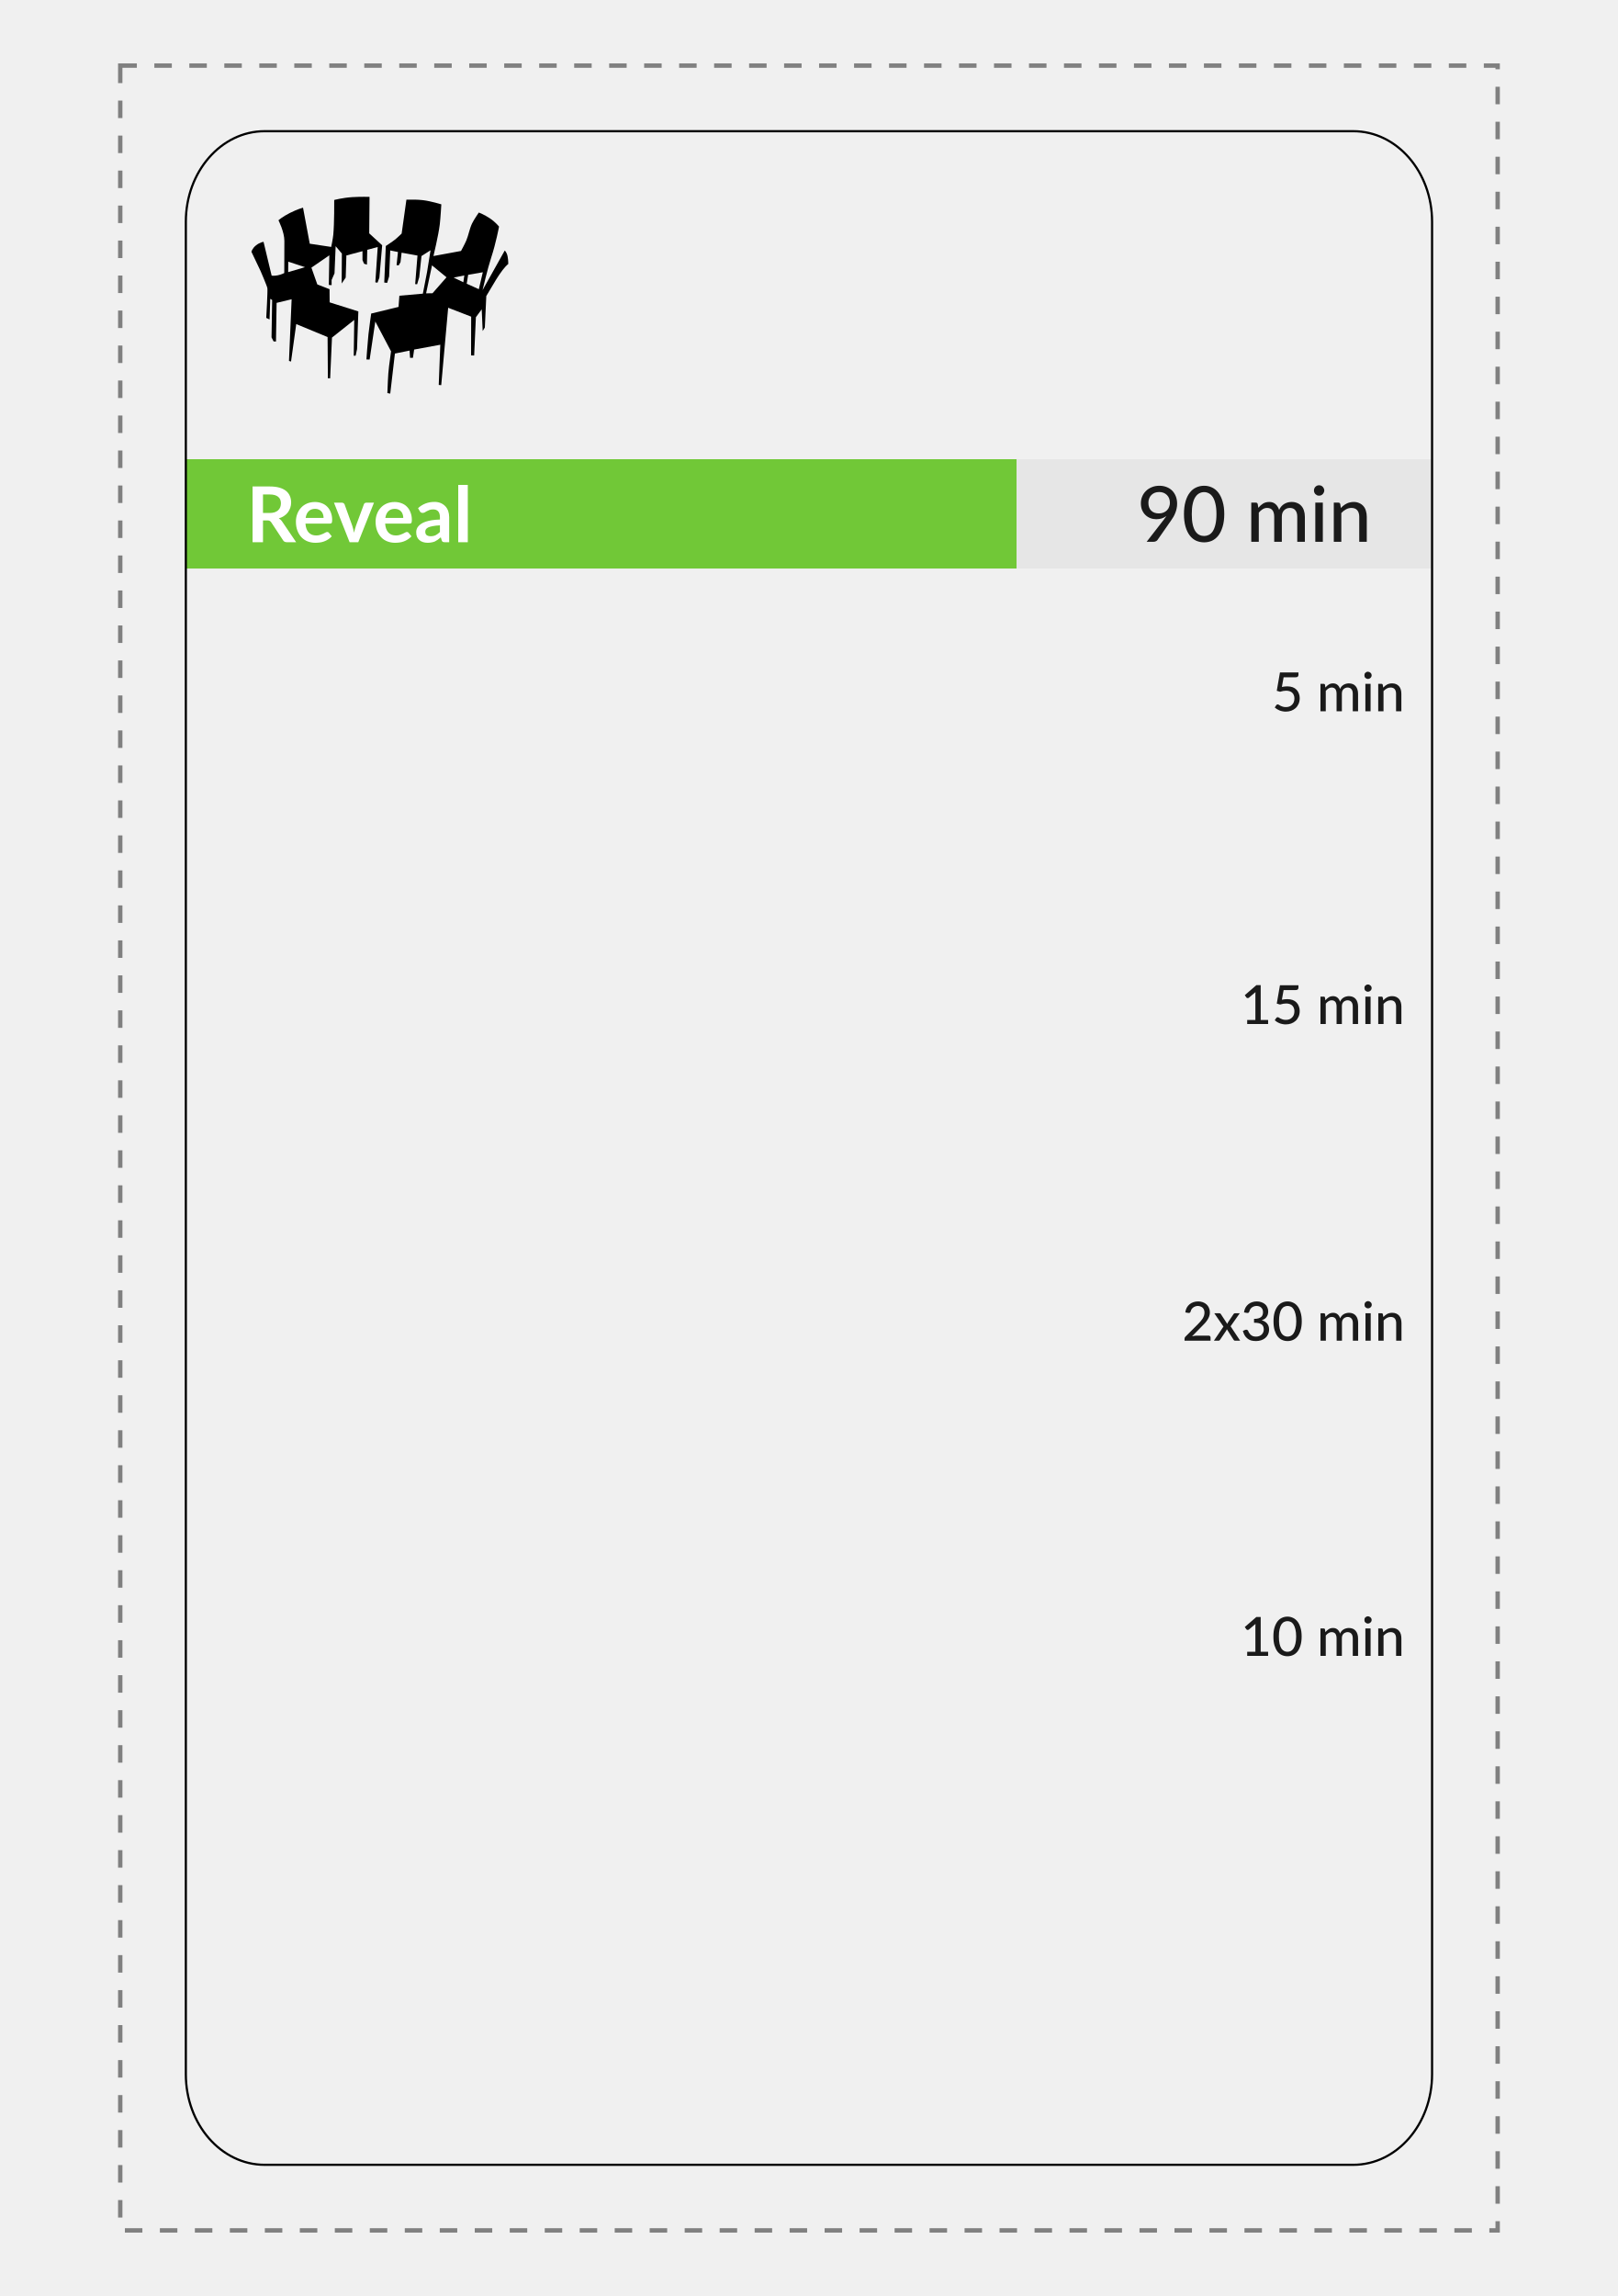
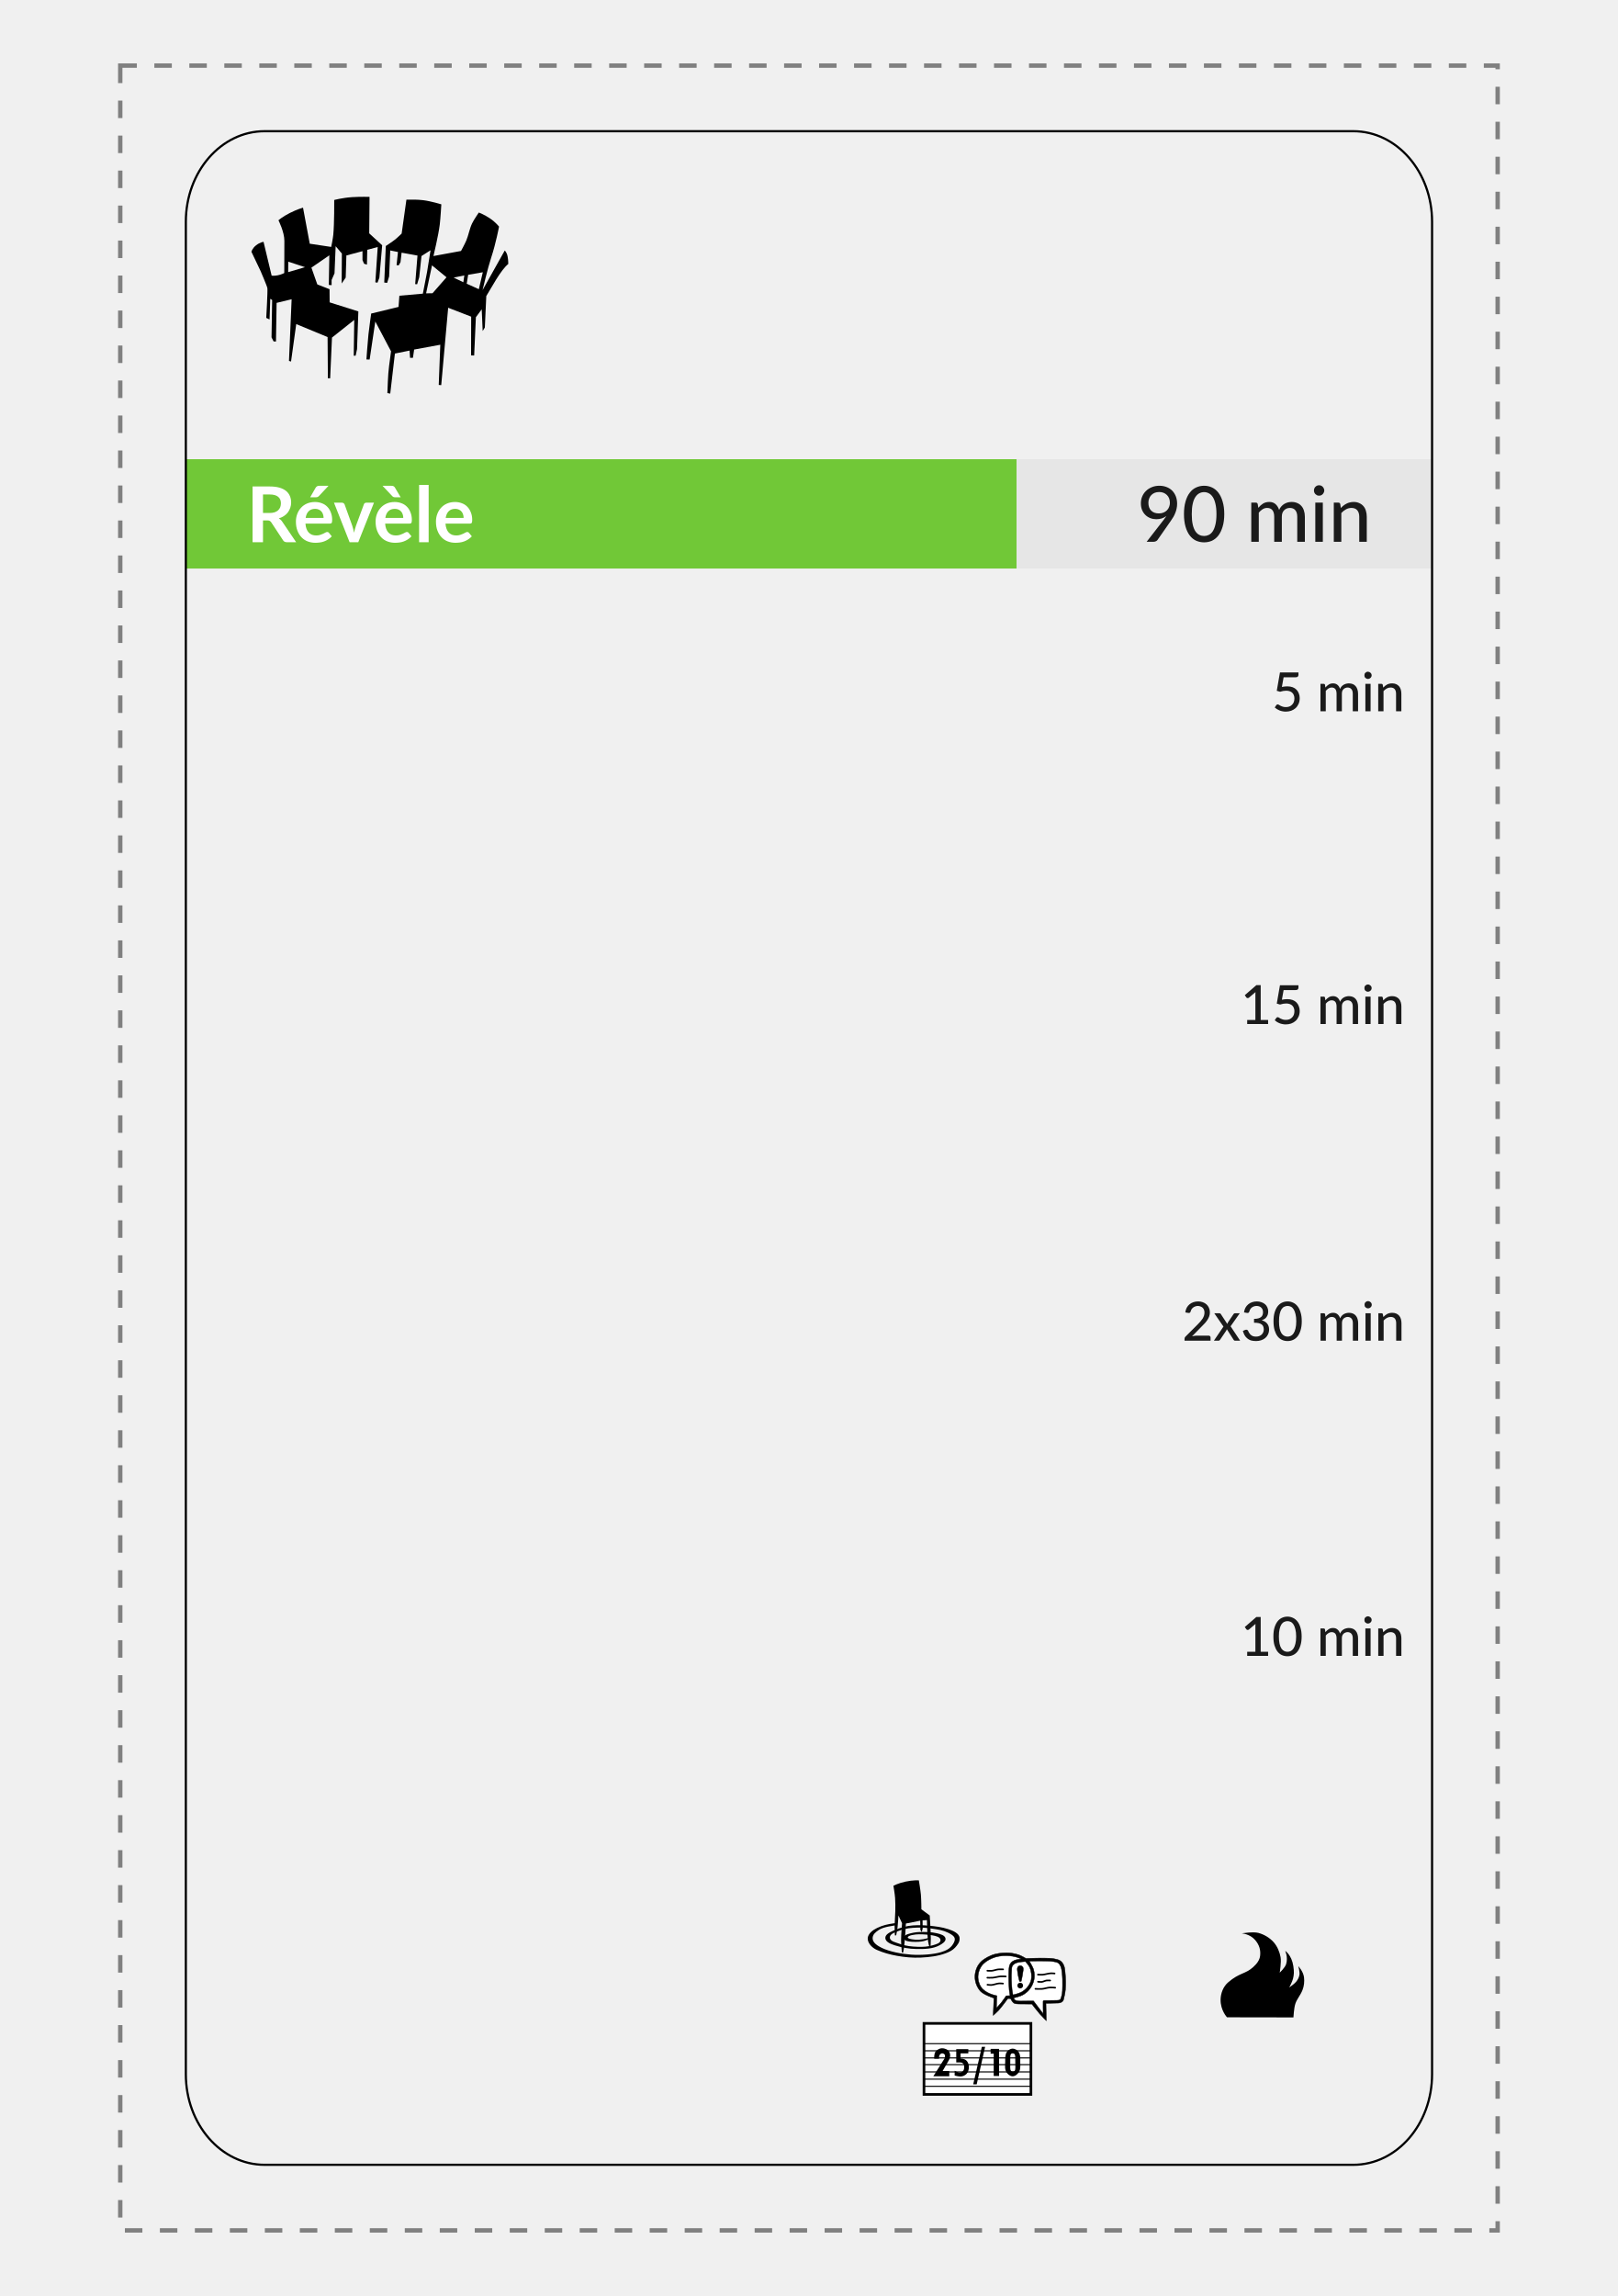
<svg xmlns="http://www.w3.org/2000/svg" xmlns:xlink="http://www.w3.org/1999/xlink" width="74mm" height="105mm" viewBox="0 0 262.205 372.047" id="svg2" version="1.1" enable-background="new">
  <defs id="defs4" />
  <g id="layer1" transform="translate(0,-680.315)" style="display:inline">
    <path style="fill:none;fill-rule:evenodd;stroke:#808080;stroke-width:0.709;stroke-linecap:butt;stroke-linejoin:miter;stroke-miterlimit:4;stroke-dasharray:2.835, 2.835;stroke-dashoffset:0;stroke-opacity:1" d="m 19.488,690.945 0,350.787 223.228,0 0,-350.787 z" id="path3350" transform="translate(4.3385302e-7,8.6660179e-6)" />
  </g>
  <g id="layer2" style="display:inline">
    <path style="fill:none;fill-opacity:1;stroke:none;stroke-width:0.709;stroke-miterlimit:4;stroke-dasharray:2.835, 2.835;stroke-dashoffset:0;stroke-opacity:1" d="m 42.884,21.259 c -7.071,0 -12.766,6.545 -12.766,14.674 l 0,38.477 201.969,0 0,-38.477 c 0,-8.129 -5.692,-14.674 -12.764,-14.674 l -176.439,0 z" id="rect4195-3" />
  </g>
  <g id="layer8" style="display:inline">
    <rect style="display:inline;fill:#71c837;fill-opacity:1;stroke:none;stroke-width:1;stroke-miterlimit:4;stroke-dasharray:none;stroke-dashoffset:0;stroke-opacity:1" id="rect4178" width="134.646" height="17.717" x="30.118" y="74.409" />
    <text xml:space="preserve" style="font-style:normal;font-weight:normal;line-height:0%;font-family:sans-serif;letter-spacing:0px;word-spacing:0px;display:inline;fill:#000000;fill-opacity:1;stroke:none;stroke-width:1px;stroke-linecap:butt;stroke-linejoin:miter;stroke-opacity:1" x="39.935" y="87.861" id="text4180">
-       <tspan id="tspan4182" x="39.935" y="87.861" style="font-style:normal;font-variant:normal;font-weight:bold;font-stretch:normal;font-size:12.5px;line-height:1.25;font-family:Lato;-inkscape-font-specification:'Lato Bold';fill:#ffffff">Reveal</tspan>
+       <tspan id="tspan4182" x="39.935" y="87.861" style="font-style:normal;font-variant:normal;font-weight:bold;font-stretch:normal;font-size:12.5px;line-height:1.25;font-family:Lato;-inkscape-font-specification:'Lato Bold';fill:#ffffff">Révèle</tspan>
    </text>
    <rect y="74.409" x="164.764" height="17.717" width="67.323" id="rect4191" style="display:inline;fill:#e6e6e6;fill-opacity:1;stroke:none;stroke-width:1;stroke-miterlimit:4;stroke-dasharray:none;stroke-dashoffset:0;stroke-opacity:1" />
    <text xml:space="preserve" style="font-style:normal;font-weight:normal;line-height:0%;font-family:sans-serif;letter-spacing:0px;word-spacing:0px;fill:#1a1a1a;fill-opacity:1;stroke:none;stroke-width:1px;stroke-linecap:butt;stroke-linejoin:miter;stroke-opacity:1" x="184.268" y="87.79" id="text4193">
      <tspan id="tspan4195" x="184.268" y="87.79" style="font-style:normal;font-variant:normal;font-weight:500;font-stretch:normal;font-size:12.5px;line-height:1.25;font-family:Lato;-inkscape-font-specification:'Lato Medium';fill:#1a1a1a">90 min</tspan>
    </text>
  </g>
  <g id="layer7">
    <path style="fill:none;fill-rule:evenodd;stroke:none;stroke-width:1px;stroke-linecap:butt;stroke-linejoin:miter;stroke-opacity:1" d="m 99.213,31.89 0,31.89 122.244,0 0,-31.89 z" id="path4300_ostb" />
    <flowRoot xml:space="preserve" style="font-style:normal;font-weight:normal;line-height:0.01%;font-family:sans-serif;letter-spacing:0px;word-spacing:0px;fill:#000000;fill-opacity:1;stroke:none;stroke-width:1px;stroke-linecap:butt;stroke-linejoin:miter;stroke-opacity:1" id="flowRoot4306" transform="translate(50.24868,-2.306017)">
      <flowRegion id="flowRegion4308">
        <use x="0" y="0" xlink:href="#path4300_ostb" id="use4310" width="100%" height="100%" />
      </flowRegion>
      <flowPara id="flowPara4312" style="font-style:normal;font-variant:normal;font-weight:bold;font-stretch:normal;font-size:13.375px;line-height:1.25;font-family:Roboto;-inkscape-font-specification:'Roboto Bold'">Open Space Technology</flowPara>
    </flowRoot>
  </g>
  <g id="layer6" style="display:inline">
    <path style="fill:none;fill-rule:evenodd;stroke:none;stroke-width:1px;stroke-linecap:butt;stroke-linejoin:miter;stroke-opacity:1" d="m 40.748,31.89 0,31.89 53.15,0 0,-31.89 z" id="path4213" />
    <g transform="matrix(0.8302773,0,0,0.8302774,-209.4008,-0.1706697)" id="layer36">
      <g id="g4870">
        <path style="fill:#000000;fill-opacity:1;stroke:none;stroke-width:1px;stroke-linecap:butt;stroke-linejoin:miter;stroke-opacity:1" d="m 1221.853,145.943 c -2.387,-0.004 -5.564,0.043 -8.726,0.238 -7.041,0.435 -13.352,2.111 -13.352,2.111 0,0 0.155,17.266 -0.697,25.84 -0.294,2.956 -1.52,8.783 -1.52,8.783 l -15.82,-2.371 -4.969,-26.596 c 0,0 -4.147,1.111 -9.76,3.947 -5.652,2.856 -8.354,5.377 -8.354,5.377 0,0 4.399,8.636 4.357,15.209 -0.05,7.746 -0.076,23.693 -0.076,23.693 0,0 -2.136,1.17 -4.896,1.693 -2.882,0.546 -4.428,0.217 -4.428,0.217 l -5.963,-24.916 c 0,0 -2.548,0.209 -5.533,2.572 -2.904,2.299 -3.408,4.766 -3.408,4.766 l 6.726,14.139 c 0,0 4.789,11.075 5.043,12.688 0.31,1.967 -0.84,21.936 -0.84,21.936 l 2.445,1.146 0.521,-15.223 1.389,0.854 -0.457,27.59 1.527,2.98 1.758,0.076 0.459,-28.508 11.082,-2.674 -1.949,45.506 1.514,0.434 3.836,-27.617 23.131,9.566 0.217,30.373 1.674,0.053 1.351,-30.047 16.43,-13.025 -0.379,26.428 1.406,-0.055 1.025,-4.809 0.973,-27.834 -21.18,-6.68 -0.076,-9.707 -9.02,-3.516 -4.356,-12.381 13.223,-9.096 -0.383,21.859 2.064,0.152 0,-3.822 2.139,-4.891 0.842,-20.023 4.586,5.426 -0.154,22.088 2.982,-4.357 0.502,-16.328 11.879,-3.16 0,6.572 1.147,2.676 2.139,0.688 0.23,-10.93 7.719,-2.062 -1.758,26.061 1.605,0.23 1.375,-3.668 2.064,-23.924 -9.555,-8.789 L 1225.838,146 c 0,0 -1.598,-0.053 -3.984,-0.057 z m -55.98,47.846 12.375,4.055 -12.43,3.674 z" transform="scale(0.2645833,0.2645833)" id="path4849" />
        <path style="fill:#000000;fill-opacity:1;stroke:none;stroke-width:1px;stroke-linecap:butt;stroke-linejoin:miter;stroke-opacity:1" d="m 1253.047,148.064 -3.516,24.992 c 0,0 -3.015,2.961 -4.662,4.279 -2.229,1.785 -7.031,4.891 -7.031,4.891 l -1.147,26.98 2.139,0.229 1.453,-4.738 0.84,-19.184 5.674,1.146 -1.012,9.707 1.566,0.152 1.338,-2.369 0.807,-6.994 11.721,2.121 -1.709,21.076 1.445,0.098 1.543,-5.197 1.668,-15.619 6.68,-4.238 -2.582,16.109 -3.09,15.889 -17.322,1.518 -0.611,8.256 -20.178,4.891 c 0,0 -1.47,10.18 -2.014,15.293 -0.656,6.174 -1.502,18.564 -1.502,18.564 l 2.369,0.076 4.176,-28.072 11.609,22.008 c 0,0 -1.002,7.421 -1.42,10.658 -0.518,4.015 -0.704,7.202 -0.912,11.357 -0.143,2.849 -0.365,8.771 -0.365,8.771 l 2.113,0.395 3.447,-29.549 10.815,-2.18 0.344,5.312 2.141,0 0.879,-6.076 19.295,-3.549 -1.143,29.65 1.834,0.152 5.121,-57.092 16.967,6.572 -0.076,28.584 2.293,0.076 1.258,-28.244 4.312,-5.83 0.697,16.014 1.603,-2.57 1.07,-23.238 c 0,0 4.788,-8.134 7.262,-12.152 3.121,-5.069 6.496,-9.631 8.941,-11.465 0,0 0.061,-2.711 -0.459,-5.502 -0.609,-3.266 -2.139,-4.434 -2.139,-4.434 l -16.357,29.195 c 0,0 3.738,-16.007 6.42,-24.15 3.494,-10.61 5.732,-22.699 5.732,-22.699 0,0 -2.363,-3.13 -6.648,-6.039 -4.133,-2.806 -8.254,-4.355 -8.254,-4.355 0,0 -3.683,5.279 -5.045,8.178 -1.863,3.967 -2.511,8.414 -4.203,12.457 -1.113,2.659 -3.898,7.721 -3.898,7.721 l -20.33,3.744 c 0,0 3.731,-15.441 4.662,-23.311 0.55,-4.633 1.147,-14.827 1.147,-14.827 0,0 -7.581,-2.333 -13.375,-3.058 -4.346,-0.475 -8.055,-0.503 -12.381,-0.381 z m 18.877,48.455 10.701,8.789 -10.318,11.77 -4.738,0.076 z m 37.488,5.082 -2.941,12.496 -8.943,-4.051 1.07,-6.572 z m -13.643,2.332 -0.727,5.043 -7.145,-3.439 z" transform="scale(0.2645833,0.2645833)" id="path4853" />
      </g>
    </g>
  </g>
  <g id="layer5" style="display:inline">
    <rect style="fill:none;fill-opacity:1;stroke:#000000;stroke-width:0.354;stroke-miterlimit:4;stroke-dasharray:none;stroke-dashoffset:0;stroke-opacity:1" id="rect4187" width="201.969" height="329.528" x="30.118" y="21.26" ry="14.674" rx="12.764" />
  </g>
  <g id="layer9">
    <path style="fill:none;fill-rule:evenodd;stroke:none;stroke-width:1.001px;stroke-linecap:butt;stroke-linejoin:miter;stroke-opacity:1" d="M 34.654,96.662 V 295.626 H 206.283 V 96.662 H 34.654" id="path4245_ostb" />
    <flowRoot xml:space="preserve" style="font-style:normal;font-weight:normal;line-height:0.85;font-family:sans-serif;letter-spacing:0px;word-spacing:0px;fill:#000000;fill-opacity:1;stroke:none;stroke-width:1px;stroke-linecap:butt;stroke-linejoin:miter;stroke-opacity:1" id="flowRoot4251">
      <flowRegion id="flowRegion4253" style="line-height:0.85">
        <use x="0" y="0" xlink:href="#path4245_ostb" id="use4255" width="100%" height="100%" />
      </flowRegion>
-       <flowPara id="flowPara4257" style="font-style:normal;font-variant:normal;font-weight:bold;font-stretch:normal;font-size:8.75px;font-family:Roboto;-inkscape-font-specification:'Roboto Bold';fill:#999999;fill-opacity:1;line-height:0.85">Etapes</flowPara>
-       <flowPara id="flowPara4259" style="font-style:normal;font-variant:normal;font-weight:normal;font-stretch:normal;font-size:8.75px;font-family:Lato;-inkscape-font-specification:Lato;fill:#1a1a1a;line-height:0.85">L'animateur présente le concept et les mécanismes de l'espace ouvert, y compris les éléments suivants<flowSpan style="font-style:italic;font-variant:normal;font-weight:normal;font-stretch:normal;font-family:Lato;-inkscape-font-specification:'Lato Italic';line-height:0.85" id="flowSpan4278">Law of Two Feet</flowSpan> and its <flowSpan style="font-style:italic;font-variant:normal;font-weight:normal;font-stretch:normal;font-family:Lato;-inkscape-font-specification:'Lato Italic';line-height:0.85" id="flowSpan4280">Four Principles</flowSpan>
+       <flowPara id="flowPara4257" style="font-style:normal;font-variant:normal;font-weight:bold;font-stretch:normal;font-size:8.75px;line-height:0.85;font-family:Roboto;-inkscape-font-specification:'Roboto Bold';fill:#999999;fill-opacity:1">Etapes</flowPara>
+       <flowPara id="flowPara4259" style="font-style:normal;font-variant:normal;font-weight:normal;font-stretch:normal;font-size:8.75px;line-height:0.85;font-family:Lato;-inkscape-font-specification:Lato;fill:#1a1a1a">L'animateur présente le concept et les mécanismes de l'espace ouvert, y compris les éléments suivants <flowSpan style="font-style:italic;font-variant:normal;font-weight:normal;font-stretch:normal;line-height:0.85;font-family:Lato;-inkscape-font-specification:'Lato Italic'" id="flowSpan4278">Loi des deux Pieds</flowSpan> and ses <flowSpan style="font-style:italic;font-variant:normal;font-weight:normal;font-stretch:normal;line-height:0.85;font-family:Lato;-inkscape-font-specification:'Lato Italic'" id="flowSpan4280">quatres Objectifs</flowSpan>
      </flowPara>
-       <flowPara style="font-style:normal;font-variant:normal;font-weight:normal;font-stretch:normal;font-size:8.75px;font-family:Lato;-inkscape-font-specification:Lato;fill:#1a1a1a;line-height:0.85" id="flowPara4302"> </flowPara>
-       <flowPara style="font-style:normal;font-variant:normal;font-weight:normal;font-stretch:normal;font-size:8.75px;font-family:Lato;-inkscape-font-specification:Lato;fill:#1a1a1a;line-height:0.85" id="flowPara4261">Ouverture de la "place de marché" : les participants proposent des thèmes ainsi qu'une date et un lieu de rencontre pour les groupes.</flowPara>
-       <flowPara style="font-style:normal;font-variant:normal;font-weight:normal;font-stretch:normal;font-size:8.75px;font-family:Lato;-inkscape-font-specification:Lato;fill:#1a1a1a;line-height:0.85" id="flowPara4263"> </flowPara>
-       <flowPara style="font-style:normal;font-variant:normal;font-weight:normal;font-stretch:normal;font-size:8.75px;font-family:Lato;-inkscape-font-specification:Lato;fill:#1a1a1a;line-height:0.85" id="flowPara4304">Conveners facilitate sessions.</flowPara>
-       <flowPara style="font-style:normal;font-variant:normal;font-weight:normal;font-stretch:normal;font-size:8.75px;font-family:Lato;-inkscape-font-specification:Lato;fill:#1a1a1a;line-height:0.85" id="flowPara4300">Les groupes élaborent des recommandations et des plans d'action. Des notes sont prises et publiées ou affichées</flowPara>
-       <flowPara style="font-style:normal;font-variant:normal;font-weight:normal;font-stretch:normal;font-size:8.75px;font-family:Lato;-inkscape-font-specification:Lato;fill:#1a1a1a;line-height:0.85" id="flowPara4265"> </flowPara>
-       <flowPara style="font-style:normal;font-variant:normal;font-weight:normal;font-stretch:normal;font-size:8.75px;font-family:Lato;-inkscape-font-specification:Lato;fill:#1a1a1a;fill-opacity:1;line-height:0.85" id="flowPara4284">Débriefing, distribution des actes et clôture</flowPara>
+       <flowPara style="font-style:normal;font-variant:normal;font-weight:normal;font-stretch:normal;font-size:8.75px;line-height:0.85;font-family:Lato;-inkscape-font-specification:Lato;fill:#1a1a1a" id="flowPara4302"> </flowPara>
+       <flowPara style="font-style:normal;font-variant:normal;font-weight:normal;font-stretch:normal;font-size:8.75px;line-height:0.85;font-family:Lato;-inkscape-font-specification:Lato;fill:#1a1a1a" id="flowPara4261">Ouverture de la "place de marché" : les participants proposent des thèmes ainsi qu'une date et un lieu de rencontre pour les groupes.</flowPara>
+       <flowPara style="font-style:normal;font-variant:normal;font-weight:normal;font-stretch:normal;font-size:8.75px;line-height:0.85;font-family:Lato;-inkscape-font-specification:Lato;fill:#1a1a1a" id="flowPara4263"> </flowPara>
+       <flowPara style="font-style:normal;font-variant:normal;font-weight:normal;font-stretch:normal;font-size:8.75px;line-height:0.85;font-family:Lato;-inkscape-font-specification:Lato;fill:#1a1a1a" id="flowPara4304">Les animateurs facilitent les sessions.</flowPara>
+       <flowPara style="font-style:normal;font-variant:normal;font-weight:normal;font-stretch:normal;font-size:8.75px;line-height:0.85;font-family:Lato;-inkscape-font-specification:Lato;fill:#1a1a1a" id="flowPara4300">Les groupes élaborent des recommandations et des plans d'action. Des notes sont prises et publiées ou affichées</flowPara>
+       <flowPara style="font-style:normal;font-variant:normal;font-weight:normal;font-stretch:normal;font-size:8.75px;line-height:0.85;font-family:Lato;-inkscape-font-specification:Lato;fill:#1a1a1a" id="flowPara4265"> </flowPara>
+       <flowPara style="font-style:normal;font-variant:normal;font-weight:normal;font-stretch:normal;font-size:8.75px;line-height:0.85;font-family:Lato;-inkscape-font-specification:Lato;fill:#1a1a1a;fill-opacity:1" id="flowPara4284">Débriefing, distribution des actes et clôture</flowPara>
    </flowRoot>
  </g>
  <g id="layer4" style="display:inline">
    <text xml:space="preserve" style="font-style:normal;font-weight:normal;line-height:0%;font-family:sans-serif;letter-spacing:0px;word-spacing:0px;fill:#1a1a1a;fill-opacity:1;stroke:none;stroke-width:1px;stroke-linecap:butt;stroke-linejoin:miter;stroke-opacity:1" x="191.579" y="217.242" id="text4197">
      <tspan id="tspan4199" x="191.579" y="217.242" style="font-style:normal;font-variant:normal;font-weight:500;font-stretch:normal;font-size:8.75px;line-height:1.25;font-family:Lato;-inkscape-font-specification:'Lato Medium';fill:#1a1a1a">2x30 min</tspan>
    </text>
    <text id="text4227" y="115.249" x="206.122" style="font-style:normal;font-weight:normal;line-height:0%;font-family:sans-serif;letter-spacing:0px;word-spacing:0px;fill:#1a1a1a;fill-opacity:1;stroke:none;stroke-width:1px;stroke-linecap:butt;stroke-linejoin:miter;stroke-opacity:1" xml:space="preserve">
      <tspan style="font-style:normal;font-variant:normal;font-weight:500;font-stretch:normal;font-size:8.75px;line-height:1.25;font-family:Lato;-inkscape-font-specification:'Lato Medium';fill:#1a1a1a" y="115.249" x="206.122" id="tspan4229">5 min</tspan>
    </text>
    <text id="text4231" y="165.934" x="201.046" style="font-style:normal;font-weight:normal;line-height:0%;font-family:sans-serif;letter-spacing:0px;word-spacing:0px;fill:#1a1a1a;fill-opacity:1;stroke:none;stroke-width:1px;stroke-linecap:butt;stroke-linejoin:miter;stroke-opacity:1" xml:space="preserve">
      <tspan style="font-style:normal;font-variant:normal;font-weight:500;font-stretch:normal;font-size:8.75px;line-height:1.25;font-family:Lato;-inkscape-font-specification:'Lato Medium';fill:#1a1a1a" y="165.934" x="201.046" id="tspan4233">15 min</tspan>
    </text>
    <text id="text4235" y="268.315" x="201.046" style="font-style:normal;font-weight:normal;line-height:0%;font-family:sans-serif;letter-spacing:0px;word-spacing:0px;fill:#1a1a1a;fill-opacity:1;stroke:none;stroke-width:1px;stroke-linecap:butt;stroke-linejoin:miter;stroke-opacity:1" xml:space="preserve">
      <tspan style="font-style:normal;font-variant:normal;font-weight:500;font-stretch:normal;font-size:8.75px;line-height:1.25;font-family:Lato;-inkscape-font-specification:'Lato Medium';fill:#1a1a1a" y="268.315" x="201.046" id="tspan4237">10 min</tspan>
    </text>
    <path style="fill:none;fill-rule:evenodd;stroke:none;stroke-width:1px;stroke-linecap:butt;stroke-linejoin:miter;stroke-opacity:1" d="m 194.882,102.756 v 237.402 h 26.575 V 102.756 Z" id="path4239" />
  </g>
  <g id="layer10" style="display:inline">
    <path style="fill:none;fill-rule:evenodd;stroke:none;stroke-width:0.977px;stroke-linecap:butt;stroke-linejoin:miter;stroke-opacity:1" d="m 35.123,273.032 v 63.845 H 226.613 v -63.845 z" id="path4343_ostb" />
    <flowRoot xml:space="preserve" style="font-style:normal;font-weight:normal;line-height:0.01%;font-family:sans-serif;letter-spacing:0px;word-spacing:0px;fill:#000000;fill-opacity:1;stroke:none;stroke-width:1px;stroke-linecap:butt;stroke-linejoin:miter;stroke-opacity:1" id="flowRoot4351" transform="translate(0,21.875)">
      <flowRegion id="flowRegion4353">
        <use x="0" y="0" xlink:href="#path4343_ostb" id="use4355" width="100%" height="100%" />
      </flowRegion>
      <flowPara id="flowPara4357" style="font-style:normal;font-variant:normal;font-weight:bold;font-stretch:normal;font-size:8.75px;line-height:1.25;font-family:Roboto;-inkscape-font-specification:'Roboto Bold';fill:#999999;fill-opacity:1">Fonctionne Avec</flowPara>
-       <flowPara id="flowPara4359" style="font-style:normal;font-variant:normal;font-weight:normal;font-stretch:normal;font-size:8.75px;line-height:1.25;font-family:Lato;-inkscape-font-specification:Lato;fill:#1a1a1a">Before: Celebrity Interview, Appreciative Interviews, TRIZ</flowPara>
+       <flowPara id="flowPara4359" style="font-style:normal;font-variant:normal;font-weight:normal;font-stretch:normal;font-size:8.75px;line-height:1.25;font-family:Lato;-inkscape-font-specification:Lato;fill:#1a1a1a">Before: Celebrity Interview </flowPara>
+       <flowPara style="font-style:normal;font-variant:normal;font-weight:normal;font-stretch:normal;font-size:8.75px;line-height:1.25;font-family:Lato;-inkscape-font-specification:Lato;fill:#1a1a1a" id="flowPara1">                  Appreciative Interviews           TRIZ</flowPara>
      <flowPara style="font-style:normal;font-variant:normal;font-weight:normal;font-stretch:normal;font-size:8.75px;line-height:1.25;font-family:Lato;-inkscape-font-specification:Lato;fill:#1a1a1a" id="flowPara4290">After: 25/10 Crowd Sourcing</flowPara>
    </flowRoot>
+     <g transform="matrix(0.3399916,0,0,0.3399916,55.85044,256.0502)" id="layer30" style="display:inline;enable-background:new">
+       <g id="g4809">
+         <path style="fill:#000000;fill-opacity:1;stroke:none;stroke-width:0.265px;stroke-linecap:butt;stroke-linejoin:miter;stroke-opacity:1" d="m 261.597,145.643 c 0,0 2.43,-1.255 5.753,-1.964 3.657,-0.781 6.361,-0.608 6.361,-0.608 0,0 0.78,4.538 0.982,6.829 0.205,2.315 0.234,6.969 0.234,6.969 l 3.976,2.947 c 0,0 0.5,7.417 0.515,11.132 0.005,1.217 -0.14,3.648 -0.14,3.648 l -0.702,-0.327 c 0,0 -0.416,-1.641 -0.514,-2.479 -0.379,-3.238 -0.491,-9.775 -0.491,-9.775 l -2.081,0.14 0.047,3.882 -0.421,1.72 -0.679,-1.08 -0.069,-4.381 -6.829,1.356 c 0,0 -0.391,7.914 -0.935,11.833 -0.099,0.709 -0.421,2.105 -0.421,2.105 l -0.561,-0.187 c 0,0 -0.367,-3.831 -0.374,-5.753 -0.01,-2.717 0.468,-8.138 0.468,-8.138 l -1.731,-3.695 c 0,0 -0.191,3.782 -0.421,5.659 -0.157,1.287 -0.655,3.835 -0.655,3.835 h -0.608 c 0,0 -0.151,-2.962 -0.14,-4.443 0.018,-2.341 0.29,-4.675 0.327,-7.016 0.034,-2.136 0.068,-4.278 -0.093,-6.408 -0.147,-1.946 -0.795,-5.8 -0.795,-5.8 z" id="path4803" />
+         <path style="fill:#000000;fill-opacity:1;stroke:none;stroke-width:0.265px;stroke-linecap:butt;stroke-linejoin:miter;stroke-opacity:1" d="m 262.873,163.524 -0.902,9.7e-4 c -3.157,0.458 -5.362,0.905 -8.162,2.253 -2.019,0.972 -4.386,2.728 -4.464,4.948 -0.082,2.314 2.179,4.554 4.278,5.472 3.245,1.42 6.292,2.223 9.561,2.82 3.784,0.692 7.666,1.049 11.508,0.861 3.999,-0.195 8.083,-0.656 11.833,-2.058 1.638,-0.612 3.321,-1.412 4.49,-2.713 1.121,-1.248 2.266,-2.573 2.128,-4.56 -0.158,-2.271 -3.23,-3.501 -5.309,-4.186 -3.16,-1.042 -6.201,-1.378 -9.354,-1.684 -2.553,-0.248 -5.136,-0.305 -7.694,-0.117 -2.837,0.209 -5.937,1.019 -9.237,2.502 -1.649,0.741 -3.902,1.802 -3.812,3.531 0.101,1.935 2.849,2.913 4.654,3.485 3.458,1.094 6.696,1.654 10.15,1.707 3.752,0.058 7.787,0.018 11.062,-1.777 1.244,-0.682 3.033,-1.776 2.83,-3.181 -0.229,-1.58 -2.462,-2.136 -4.069,-2.526 -2.769,-0.671 -5.795,-0.679 -8.7,-0.585 -1.555,0.05 -3.713,0.5 -5.034,0.938 -0.897,0.298 -2.087,0.814 -2.146,1.731 -0.048,0.737 0.763,1.364 1.532,1.601 1.238,0.381 3.656,0.47 5.584,0.368 1.729,-0.091 3.514,-0.453 4.89,-1.321 l -0.066,-0.48 c -2.177,0.515 -3.118,0.716 -4.713,0.827 -1.79,0.124 -5.243,-0.341 -5.275,-1.075 -0.044,-1.024 3.62,-1.515 5.292,-1.521 2.256,-0.009 4.357,0.144 6.499,0.513 1.477,0.254 3.774,0.758 3.82,2.232 0.046,1.494 -2.038,1.99 -3.725,2.498 -2.243,0.677 -4.649,0.796 -6.991,0.726 -2.987,-0.089 -6.057,-0.385 -8.847,-1.455 -1.699,-0.652 -4.534,-1.125 -4.597,-2.943 -0.063,-1.811 2.676,-2.585 4.366,-3.241 3.33,-1.293 5.846,-1.398 8.83,-1.521 2.971,-0.123 5.948,0.335 8.887,0.782 2.851,0.433 5.192,1.145 7.41,2.626 1.668,1.115 1.971,2.264 0.679,4.387 -1.415,2.325 -3.536,3.221 -5.764,3.912 -3.343,1.037 -9.387,1.519 -14.089,1.191 -4.81,-0.336 -10.412,-1.429 -14.106,-3.208 -1.9,-0.915 -4.367,-2.396 -4.415,-4.531 -0.043,-1.915 1.447,-2.983 2.745,-3.903 2.39,-1.694 6.822,-2.033 8.458,-2.39 z" id="path4805" />
+       </g>
+     </g>
+     <g transform="matrix(0.2497656,0,0,0.2497656,143.258,302.6472)" id="layer11" style="display:inline;enable-background:new">
+       <g id="g4701">
+         <path style="fill:#000000;fill-opacity:1;stroke:#000000;stroke-width:0.265px;stroke-linecap:butt;stroke-linejoin:miter;stroke-opacity:1" d="m 70.893,95.817 0.468,-11.225 c 0,0 -6.466,-2.041 -8.686,-4.41 -2.088,-2.228 -3.383,-5.374 -3.608,-8.419 -0.226,-3.055 0.62,-6.351 2.339,-8.887 1.85,-2.729 4.92,-4.584 7.951,-5.88 3.197,-1.367 6.801,-1.765 10.278,-1.776 2.63,-0.009 5.28,0.482 7.782,1.293 1.674,0.543 4.724,2.354 4.724,2.354 0,0 8.331,-0.312 12.495,-0.2 1.919,0.051 3.864,0.023 5.746,0.401 1.429,0.287 2.959,0.552 4.143,1.403 0.955,0.686 1.663,1.73 2.138,2.806 0.704,1.595 0.768,3.41 0.935,5.145 0.344,3.57 0.42,7.183 0.134,10.758 -0.124,1.555 -0.41,3.101 -0.802,4.61 -0.255,0.982 -0.303,2.139 -1.002,2.873 -0.696,0.731 -1.798,1.104 -2.806,1.136 -2.66,0.084 -8.018,0.2 -8.018,0.2 l 0.234,11.225 c 0,0 -2.89,-2.846 -4.227,-4.367 -1.798,-2.046 -5.094,-6.39 -5.094,-6.39 0,0 -5.46,-0.036 -8.721,-0.071 -0.924,-0.01 -2.194,-0.047 -3.071,-0.614 C 83.242,87.148 82.185,84.926 82.185,84.926 L 80.381,84.859 c 0,0 -3.778,5.236 -5.947,7.617 -1.093,1.2 -3.541,3.341 -3.541,3.341 z" id="path4655" />
+         <path style="fill:#ffffff;fill-opacity:1;stroke:#000000;stroke-width:0.265px;stroke-linecap:butt;stroke-linejoin:miter;stroke-opacity:1" d="m 72.965,91.073 0.287,-8.01 c 0,0 -5.554,-0.875 -9.04,-4.218 -1.864,-1.787 -2.939,-4.508 -3.14,-7.083 -0.209,-2.666 0.583,-5.529 2.071,-7.751 1.574,-2.35 4.164,-3.996 6.749,-5.145 2.982,-1.326 6.359,-1.861 9.622,-1.804 6.033,0.106 9.5,2.138 9.5,2.138 0,0 -3.046,0.323 -4.422,0.935 -0.83,0.369 -1.622,0.906 -2.205,1.604 -0.523,0.626 -0.917,1.401 -1.064,2.204 -0.578,3.153 -0.457,10.172 -0.072,15.236 0.098,1.282 0.601,3.809 0.601,3.809 L 79.312,83.122 c 0,0 -2.148,3.135 -3.341,4.61 -0.942,1.165 -3.007,3.341 -3.007,3.341 z" id="path4657" />
+         <path style="fill:#ffffff;fill-opacity:1;stroke:#000000;stroke-width:0.265px;stroke-linecap:butt;stroke-linejoin:miter;stroke-opacity:1" d="m 83.722,82.521 c 0,0 3.847,-0.911 5.546,-1.871 1.5,-0.847 2.886,-1.98 3.942,-3.341 1.093,-1.408 2.037,-3.054 2.339,-4.811 0.43,-2.502 0.06,-5.2 -0.854,-7.569 -0.599,-1.554 -2.919,-4.057 -2.919,-4.057 0,0 -4.379,0.171 -6.317,1.069 -0.846,0.392 -1.674,0.996 -2.138,1.804 -0.451,0.784 -0.399,1.771 -0.468,2.673 -0.322,4.22 -0.146,8.483 0.267,12.695 0.113,1.148 0.601,3.408 0.601,3.408 z" id="path4659" />
+         <path style="fill:#ffffff;fill-opacity:1;stroke:#000000;stroke-width:0.265px;stroke-linecap:butt;stroke-linejoin:miter;stroke-opacity:1" d="m 84.123,84.525 c 0,0 0.429,1.031 0.88,1.292 1.566,0.907 3.78,0.683 5.731,0.661 2.245,-0.025 6.318,-0.016 6.318,-0.016 l 6.277,8.342 c 0,0 -0.17,-7.56 -0.072,-8.118 0.077,-0.439 0.292,-0.538 0.833,-0.546 3.043,-0.047 3.864,0.018 5.794,-0.055 1.351,-0.051 3.385,0.032 4.047,-0.267 0.939,-0.424 1.113,-1.863 1.396,-2.897 0.559,-2.048 0.487,-4.225 0.535,-6.348 0.063,-2.83 0.018,-5.677 -0.334,-8.486 -0.173,-1.378 -0.307,-2.806 -0.869,-4.076 -0.355,-0.803 -0.826,-1.623 -1.537,-2.138 -0.832,-0.604 -1.928,-0.754 -2.94,-0.935 -2.875,-0.514 -5.833,-0.348 -8.753,-0.401 -2.383,-0.043 -7.149,0.067 -7.149,0.067 0,0 2.337,3.627 2.873,5.679 0.524,2.006 0.649,4.176 0.267,6.214 -0.398,2.127 -1.325,4.202 -2.606,5.947 -1.224,1.667 -2.882,3.05 -4.677,4.076 -1.834,1.049 -6.014,2.005 -6.014,2.005 z" id="path4661" />
+         <path style="fill:none;stroke:#000000;stroke-width:1.065;stroke-linecap:round;stroke-linejoin:miter;stroke-miterlimit:4;stroke-dasharray:none;stroke-opacity:1" d="m 98.288,78.579 c 0,0 2.766,0.18 4.143,0.067 1.737,-0.143 3.406,-0.812 5.145,-0.935 1.178,-0.084 3.541,0.134 3.541,0.134" id="path4663" />
+         <path style="fill:none;stroke:#000000;stroke-width:1.065;stroke-linecap:round;stroke-linejoin:miter;stroke-miterlimit:4;stroke-dasharray:none;stroke-opacity:1" d="m 99.959,73.968 c 0,0 1.563,0.222 2.339,0.134 1.106,-0.126 2.105,-0.778 3.207,-0.935 0.772,-0.11 2.339,0 2.339,0" id="path4665" />
+         <path style="fill:none;stroke:#000000;stroke-width:1.065;stroke-linecap:round;stroke-linejoin:miter;stroke-miterlimit:4;stroke-dasharray:none;stroke-opacity:1" d="m 99.892,69.358 c 0,0 1.918,0.136 2.873,0.067 1.87,-0.135 3.674,-0.831 5.546,-0.935 0.802,-0.045 2.405,0.134 2.405,0.134" id="path4667" />
+         <path style="fill:none;stroke:#000000;stroke-width:1.065;stroke-linecap:round;stroke-linejoin:miter;stroke-miterlimit:4;stroke-dasharray:none;stroke-opacity:1" d="m 67.085,66.819 c 0,0 1.83,0.151 2.74,0.067 1.496,-0.139 2.915,-0.779 4.41,-0.935 1.019,-0.107 3.074,0 3.074,0" id="path4669" />
+         <path style="fill:none;stroke:#000000;stroke-width:1.065;stroke-linecap:round;stroke-linejoin:miter;stroke-miterlimit:4;stroke-dasharray:none;stroke-opacity:1" d="m 67.085,71.362 c 0,0 2.231,0.09 3.341,0 1.799,-0.145 3.545,-0.742 5.345,-0.869 1.089,-0.077 3.274,0.067 3.274,0.067" id="path4671" />
+         <path style="fill:none;stroke:#000000;stroke-width:1.065;stroke-linecap:round;stroke-linejoin:miter;stroke-miterlimit:4;stroke-dasharray:none;stroke-opacity:1" d="m 67.151,75.906 c 0,0 1.647,0.252 2.472,0.2 1.748,-0.109 3.398,-0.937 5.145,-1.069 0.823,-0.062 2.472,0.134 2.472,0.134" id="path4673" />
+         <path style="fill:#000000;fill-opacity:1;stroke:#000000;stroke-width:0.265px;stroke-linecap:butt;stroke-linejoin:miter;stroke-opacity:1" d="m 88.466,63.545 c 0.649,0.007 1.356,0.434 1.67,1.002 0.605,1.091 0.06,2.501 -0.067,3.742 -0.184,1.803 -1.002,5.345 -1.002,5.345 -0.291,0.242 -0.842,0.238 -1.136,0 0,0 -0.954,-3.555 -1.136,-5.379 -0.125,-1.252 -0.603,-2.69 0.033,-3.775 0.318,-0.542 1.009,-0.942 1.637,-0.935 z" id="path4675" />
+         <circle style="opacity:1;fill:#000000;fill-opacity:1;stroke:none;stroke-width:0.5;stroke-miterlimit:4;stroke-dasharray:none;stroke-opacity:1" id="path4679" cx="88.416" cy="76.457" r="1.854" />
+       </g>
+     </g>
+     <g transform="matrix(0.373513,0,0,0.373513,172.4365,274.4218)" id="layer6-3" style="display:inline">
+       <path id="path906" d="m 70.729,140.465 c 0,0 -2.888,-3.033 -2.788,-7.749 0.059,-2.746 1.187,-5.611 3.266,-7.406 4.876,-4.211 7.435,-3.545 10.821,-6.58 1.656,-1.484 2.847,-3.06 3.064,-4.96 0.272,-2.38 -0.258,-4.64 -2.173,-6.851 -2.326,-2.685 -5.788,-2.858 -5.788,-2.858 0,0 4.893,-0.833 7.205,-0.213 2.471,0.662 4.857,2.067 6.567,3.969 1.616,1.797 2.642,4.189 3.071,6.567 0.381,2.115 -0.378,6.709 -0.378,6.709 0,0 2.326,-2.179 2.788,-3.733 0.914,-3.074 -0.425,-5.741 -0.425,-5.741 0,0 2.823,1.795 3.544,6.638 0.372,2.503 0.297,3.658 -0.142,5.481 -0.305,1.267 -1.63,3.78 -1.63,3.78 0,0 2.163,-1.47 2.953,-2.433 0.729,-0.889 1.267,-1.867 1.465,-3 0.214,-1.228 -0.472,-3.803 -0.472,-3.803 0,0 2.131,2.251 2.457,4.796 0.238,1.856 0.028,3.835 -0.661,5.575 -0.947,2.391 -2.435,3.852 -3.118,6 -0.597,1.879 -0.803,5.859 -0.803,5.859 z" style="fill:#000000;fill-opacity:1;stroke:none;stroke-width:0.265px;stroke-linecap:butt;stroke-linejoin:miter;stroke-opacity:1" />
+     </g>
+     <g transform="matrix(0.4750317,0,0,0.4750317,85.31204,259.0182)" style="display:inline;enable-background:new" id="layer17">
+       <g id="g5054">
+         <rect style="opacity:1;fill:#ffffff;fill-opacity:1;stroke:#000000;stroke-width:0.9;stroke-linecap:round;stroke-miterlimit:4;stroke-dasharray:none;stroke-opacity:1" id="rect5012" width="36.482" height="24.228" x="135.639" y="144.942" />
+         <path style="fill:#000000;fill-opacity:1;stroke:none;stroke-width:0.265px;stroke-linecap:butt;stroke-linejoin:miter;stroke-opacity:1" d="m 141.982,161.214 h 2.282 v 1.769 h -5.44 l 3.638,-5.771 c 0.182,-0.289 0.404,-0.685 0.347,-1.339 -0.035,-0.407 -0.561,-0.705 -0.959,-0.711 -0.376,-0.006 -0.731,0.323 -0.926,0.645 -0.204,0.337 -0.149,1.174 -0.149,1.174 h -1.637 c 0,0 -0.047,-0.632 0,-0.943 0.075,-0.502 0.124,-1.064 0.446,-1.455 0.52,-0.632 1.348,-1.139 2.166,-1.158 0.922,-0.021 2.012,0.406 2.497,1.191 0.484,0.783 0.374,2.028 -0.05,2.762 z" id="path5028" />
+         <path style="fill:#000000;fill-opacity:1;stroke:none;stroke-width:0.265px;stroke-linecap:butt;stroke-linejoin:miter;stroke-opacity:1" d="m 146.1,161.115 v 1.621 c 0,0 1.28,0.341 1.968,0.331 0.789,-0.011 1.583,-0.348 2.1,-0.91 0.56,-0.608 0.806,-1.522 0.794,-2.348 -0.011,-0.759 -0.266,-1.596 -0.794,-2.133 -0.791,-0.805 -2.051,-0.761 -2.051,-0.761 v -1.736 h 2.646 v -1.439 h -4.118 v 4.514 h 1.306 c 0.751,0 1.389,0.458 1.406,1.439 0.011,0.683 -0.083,1.134 -0.43,1.538 -0.252,0.294 -0.672,0.46 -1.058,0.48 -0.622,0.031 -1.769,-0.595 -1.769,-0.595 z" id="path5030" />
+         <path style="fill:#000000;fill-opacity:1;stroke:none;stroke-width:0.265px;stroke-linecap:butt;stroke-linejoin:miter;stroke-opacity:1" d="m 155.377,152.929 h 1.124 l -2.877,12.799 h -1.191 z" id="path5032" />
+         <path style="fill:#000000;fill-opacity:1;stroke:none;stroke-width:0.265px;stroke-linecap:butt;stroke-linejoin:miter;stroke-opacity:1" d="m 158.37,153.64 h 2.894 v 9.244 h -1.836 v -7.607 H 158.37 Z" id="path5034" />
+         <path style="fill:#000000;fill-opacity:1;stroke:none;stroke-width:0.265px;stroke-linecap:butt;stroke-linejoin:miter;stroke-opacity:1" d="m 165.901,153.548 c 0.782,0.003 1.587,0.528 2.035,1.169 0.615,0.88 0.56,2.033 0.546,3.173 -0.014,1.121 0.209,2.552 -0.406,3.585 -0.452,0.76 -1.29,1.51 -2.175,1.52 -0.871,0.01 -1.725,-0.704 -2.175,-1.45 -0.631,-1.046 -0.375,-2.565 -0.375,-3.644 0,-0.982 -0.068,-2.338 0.562,-3.231 0.439,-0.622 1.227,-1.125 1.988,-1.123 z" id="path5036" />
+         <path style="fill:#ffffff;fill-opacity:1;stroke:none;stroke-width:0.265px;stroke-linecap:butt;stroke-linejoin:miter;stroke-opacity:1" d="m 165.901,155.161 c 0.466,-0.004 0.855,0.249 0.865,1.099 0.011,0.85 0.04,2.756 0.047,3.812 0.007,1.056 -0.323,1.296 -0.842,1.31 -0.519,0.014 -0.921,-0.323 -0.912,-1.263 0.009,-0.94 0.002,-2.998 0.023,-3.882 0.021,-0.884 0.368,-1.072 0.819,-1.076 z" id="path5038" />
+         <path style="fill:none;stroke:#000000;stroke-width:0.365;stroke-linecap:butt;stroke-linejoin:miter;stroke-miterlimit:4;stroke-dasharray:none;stroke-opacity:1" d="m 135.639,156.728 h 36.576" id="path5018" />
+         <path style="fill:none;stroke:#000000;stroke-width:0.365;stroke-linecap:butt;stroke-linejoin:miter;stroke-miterlimit:4;stroke-dasharray:none;stroke-opacity:1" d="m 135.593,159.02 h 36.576" id="path5020" />
+         <path style="fill:none;stroke:#000000;stroke-width:0.365;stroke-linecap:butt;stroke-linejoin:miter;stroke-miterlimit:4;stroke-dasharray:none;stroke-opacity:1" d="m 135.593,161.499 h 36.529" id="path5022" />
+         <path style="fill:none;stroke:#000000;stroke-width:0.365;stroke-linecap:butt;stroke-linejoin:miter;stroke-miterlimit:4;stroke-dasharray:none;stroke-opacity:1" d="m 135.546,163.97 h 36.623" id="path5024" />
+         <path style="fill:none;stroke:#000000;stroke-width:0.365;stroke-linecap:butt;stroke-linejoin:miter;stroke-miterlimit:4;stroke-dasharray:none;stroke-opacity:1" d="m 135.593,166.41 h 36.576" id="path5026" />
+         <path style="fill:none;stroke:#000000;stroke-width:0.365;stroke-linecap:butt;stroke-linejoin:miter;stroke-miterlimit:4;stroke-dasharray:none;stroke-opacity:1" d="m 135.639,154.296 h 36.529" id="path5016" />
+         <path style="fill:none;stroke:#000000;stroke-width:0.365;stroke-linecap:butt;stroke-linejoin:miter;stroke-miterlimit:4;stroke-dasharray:none;stroke-opacity:1" d="m 135.593,151.864 h 36.576" id="path5014" />
+       </g>
+     </g>
  </g>
</svg>
